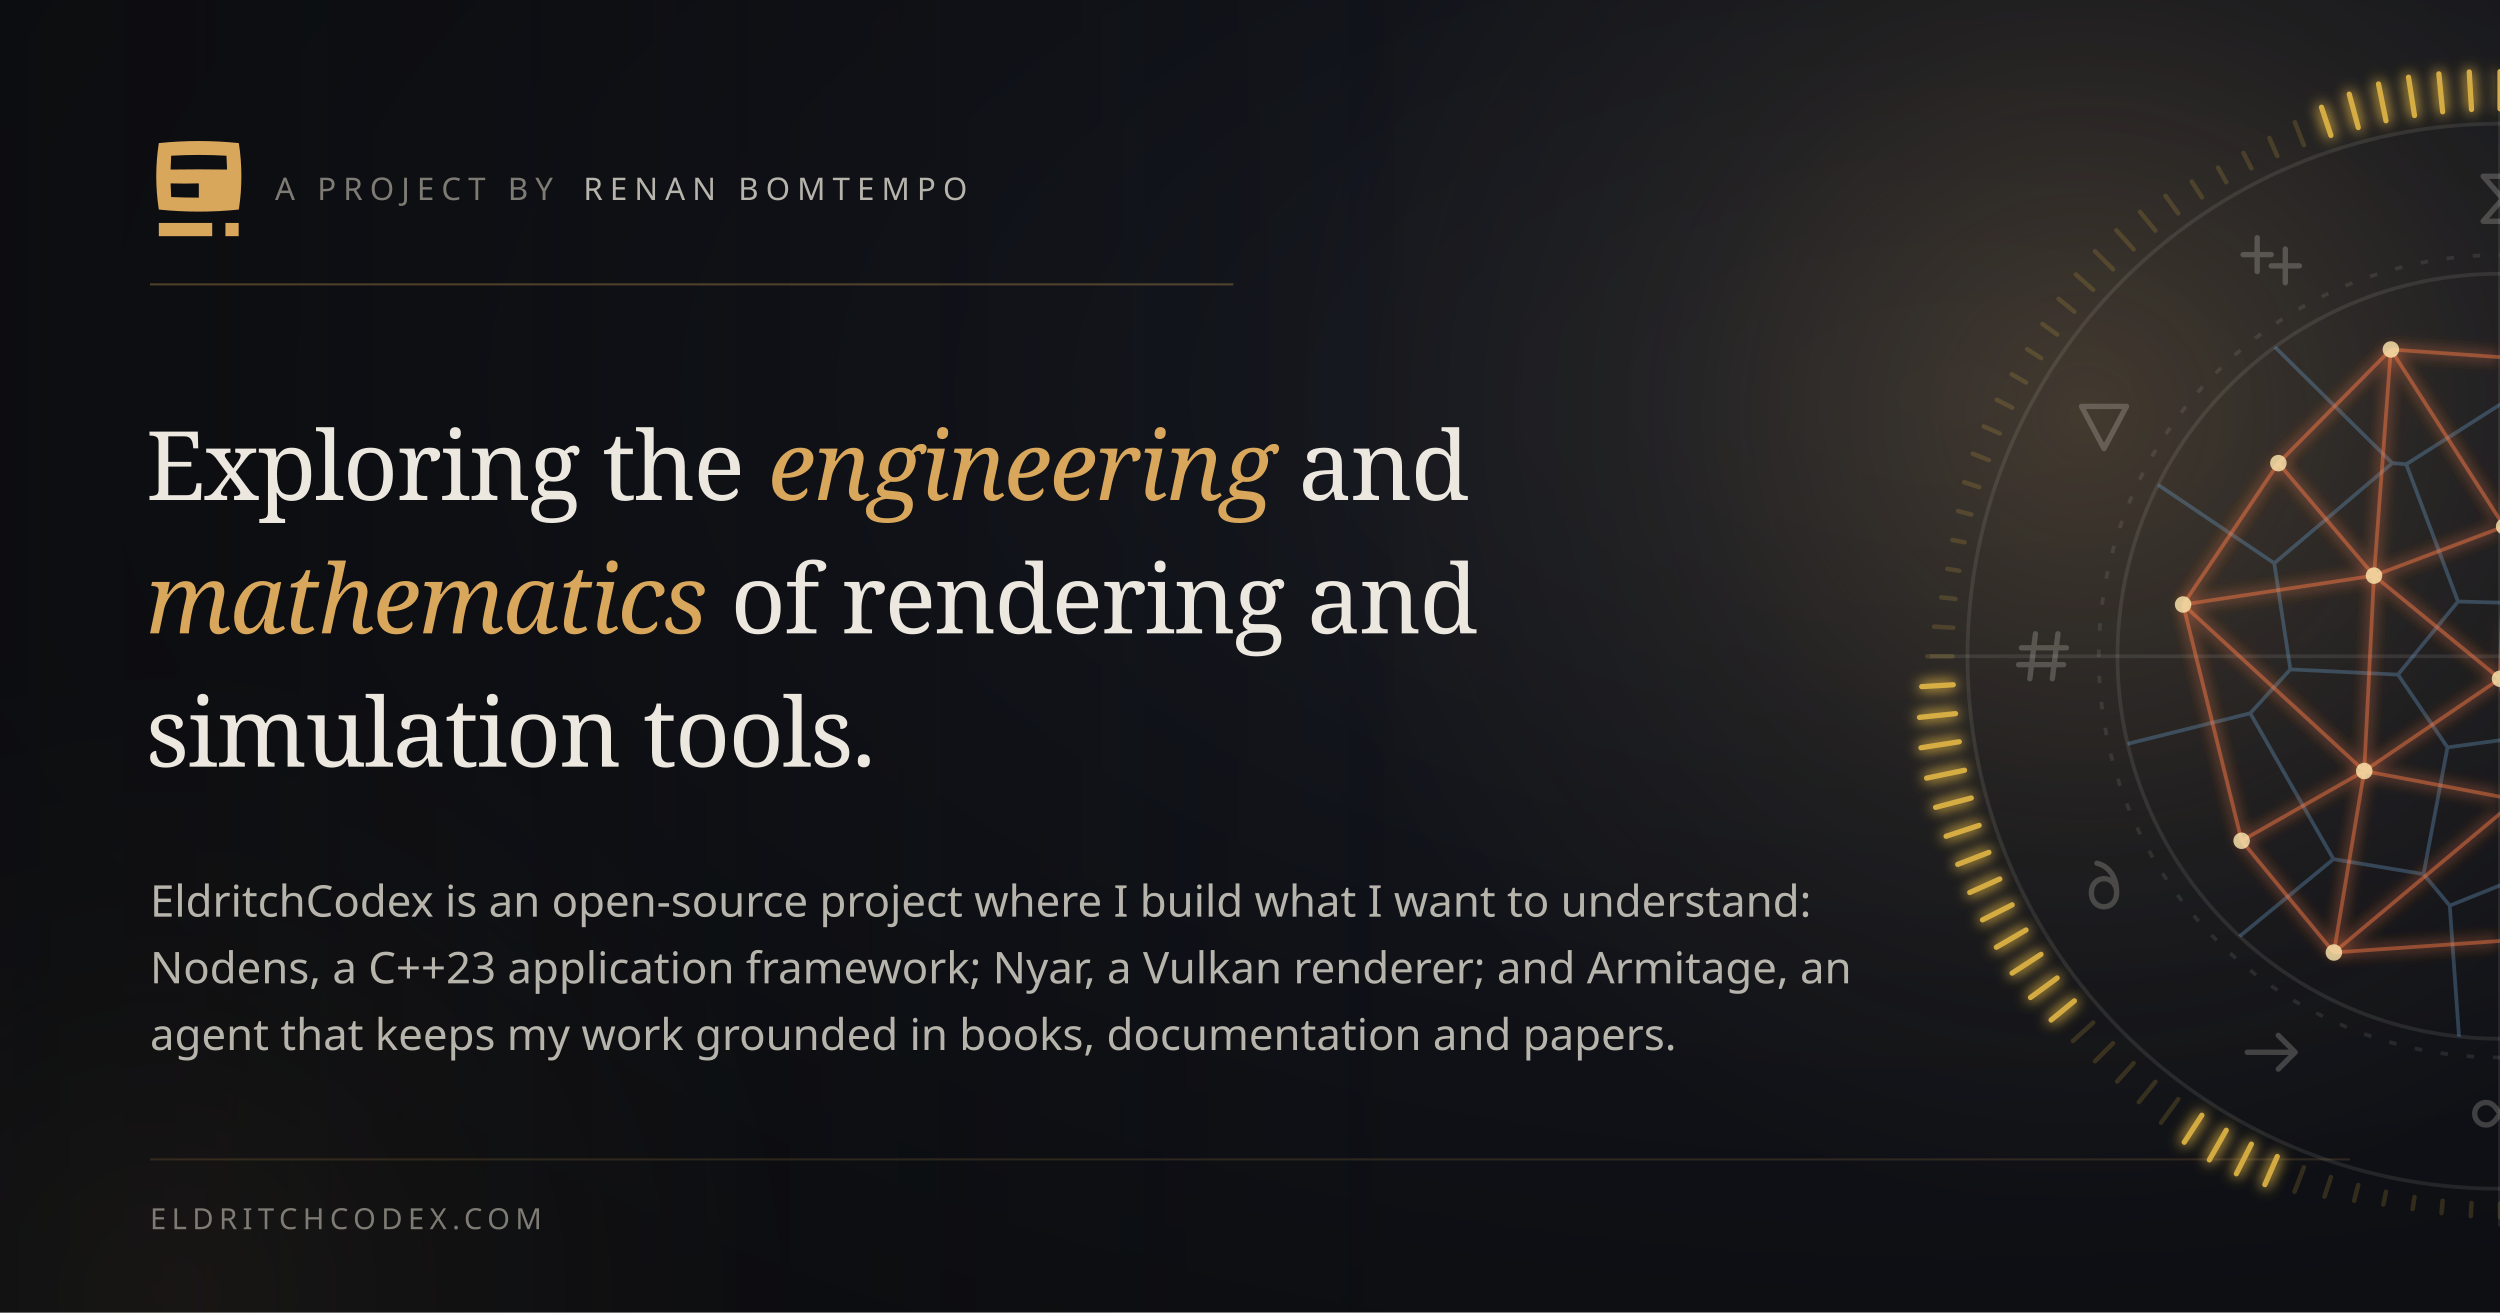
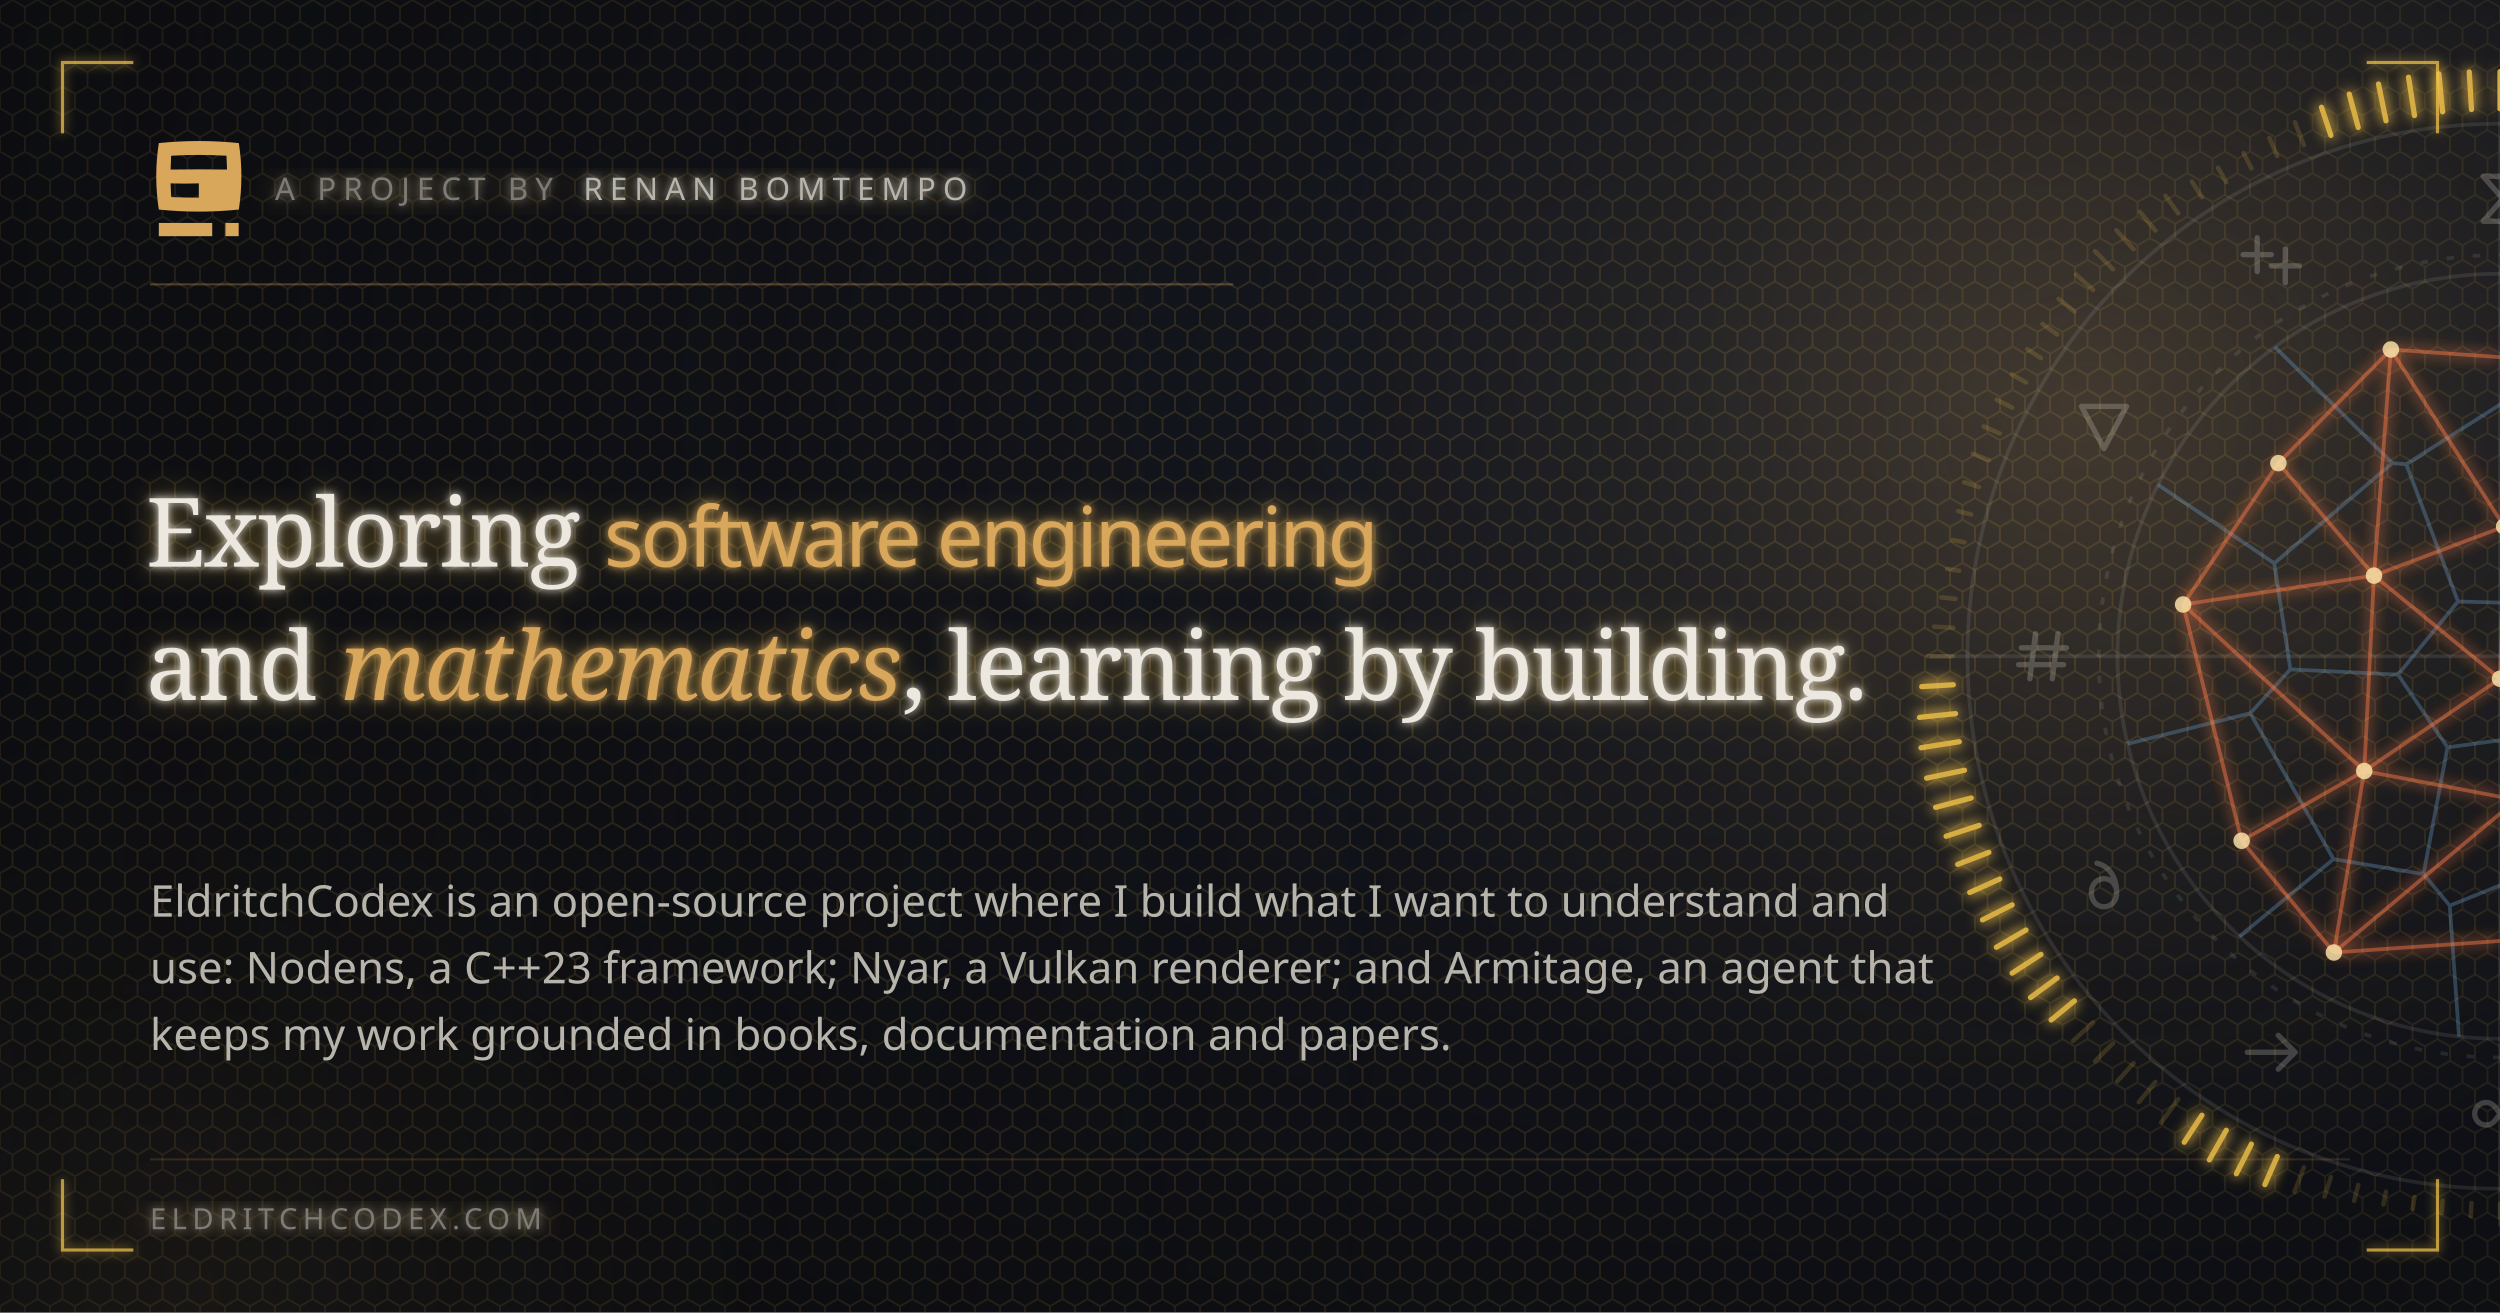
<svg xmlns="http://www.w3.org/2000/svg" width="1200" height="630" viewBox="0 0 1200 630" role="img" aria-label="EldritchCodex social card">
  <defs>
    <radialGradient id="bg" cx="78%" cy="30%" r="85%">
      <stop offset="0%" stop-color="#191c24" />
      <stop offset="55%" stop-color="#101218" />
      <stop offset="100%" stop-color="#0c0d10" />
    </radialGradient>
    <linearGradient id="veil" x1="0" y1="0" x2="1" y2="0">
      <stop offset="0%" stop-color="#0c0d10" stop-opacity="0.55" />
      <stop offset="58%" stop-color="#0c0d10" stop-opacity="0" />
    </linearGradient>
    <radialGradient id="bloom" cx="50%" cy="50%" r="50%">
      <stop offset="0%" stop-color="#d9a75c" stop-opacity="0.22" />
      <stop offset="55%" stop-color="#d9a75c" stop-opacity="0.06" />
      <stop offset="100%" stop-color="#d9a75c" stop-opacity="0" />
    </radialGradient>
+     <pattern id="vfd-hex" width="12" height="20.784" patternUnits="userSpaceOnUse">
+       <path d="M0 3.464L6 0L12 3.464V10.392L6 13.856L0 10.392Z M6 13.856V20.784" fill="none" stroke="#f6c64a" stroke-opacity="0.16" stroke-width="0.9" />
+     </pattern>
+     <radialGradient id="vfd-fade" cx="50%" cy="50%" r="75%">
+       <stop offset="0%" stop-color="#fff" stop-opacity="1" />
+       <stop offset="100%" stop-color="#fff" stop-opacity="0.45" />
+     </radialGradient>
+     <mask id="vfd-mask">
+       <rect width="1200" height="630" fill="url(#vfd-fade)" />
+     </mask>
+     <filter id="vfd-glow" x="-10%" y="-30%" width="120%" height="160%" color-interpolation-filters="sRGB">
+       <feGaussianBlur in="SourceGraphic" stdDeviation="7" result="wide" />
+       <feGaussianBlur in="SourceGraphic" stdDeviation="2" result="tight" />
+       <feColorMatrix in="wide" type="matrix" values="0 0 0 0 0.965  0 0 0 0 0.776  0 0 0 0 0.290  0 0 0 0.55 0" result="wideTint" />
+       <feMerge>
+         <feMergeNode in="wideTint" />
+         <feMergeNode in="tight" />
+         <feMergeNode in="SourceGraphic" />
+       </feMerge>
+     </filter>
+     <filter id="vfd-edge" x="-5%" y="-5%" width="110%" height="110%">
+       <feGaussianBlur in="SourceGraphic" stdDeviation="2.5" result="b" />
+       <feMerge>
+         <feMergeNode in="b" />
+         <feMergeNode in="SourceGraphic" />
+       </feMerge>
+     </filter>
  </defs>
  <rect width="1200" height="630" fill="url(#bg)" />
  <circle cx="1000" cy="200" r="380" fill="url(#bloom)" />
  <circle cx="80" cy="620" r="300" fill="url(#bloom)" opacity="0.5" />
  <g transform="translate(912 27) scale(1.8)" fill="none">
    <g stroke="rgba(236,232,223,0.10)" stroke-width="1">
      <circle cx="160" cy="160" r="142" />
      <circle cx="160" cy="160" r="102" />
      <line x1="160" y1="8" x2="160" y2="312" />
      <line x1="8" y1="160" x2="312" y2="160" />
    </g>
    <circle cx="160" cy="160" r="107" stroke="rgba(236,232,223,0.10)" stroke-width="1" stroke-dasharray="2 5" />
    <g stroke="rgba(236,232,223,0.22)" stroke-width="1.9" stroke-linecap="round" stroke-linejoin="round">
      <path data-c="12 12" transform="translate(160.0 38.0) scale(0.75) translate(-12 -12)" d="M18 4H6l7 8-7 8h12" />
      <path data-c="12 12" transform="translate(221.0 54.4) scale(0.75) translate(-12 -12)" d="M9 5l-6 7 6 7M15 5l6 7-6 7" />
      <path data-c="11 12" transform="translate(265.6 99.0) scale(0.75) translate(-11 -12)" d="M15 3.5c-2.5-1-4 .8-4 3.5v10c0 2.7-1.5 4.5-4 3.5" />
      <path data-c="12 12" transform="translate(282.0 160.0) scale(0.75) translate(-12 -12)" d="M9 3c-3 0-3 2-3 4v2c0 2-1 3-3 3 2 0 3 1 3 3v2c0 2 0 4 3 4M15 3c3 0 3 2 3 4v2c0 2 1 3 3 3-2 0-3 1-3 3v2c0 2 0 4-3 4" />
      <path data-c="12.5 12" transform="translate(265.6 221.0) scale(0.75) translate(-12.5 -12)" d="M12 10a5 5 0 1 0 0 10a5 5 0 1 0 0-10zM12 10C9.5 8 9.5 4 14 4h4" />
      <path data-c="13.13 12" transform="translate(221.0 265.6) scale(0.75) translate(-13.13 -12)" d="M19 20L9.5 9C7.5 6.5 8.5 4 10.5 4s3.5 2.5 1.5 4.5L8.5 13C6 16 7.5 20 11 20c2.5 0 4.5-1.5 6-4.5" />
      <path data-c="12 12" transform="translate(160.0 282.0) scale(0.75) translate(-12 -12)" d="M12 12c-2-3-3-4-5-4a4 4 0 0 0 0 8c2 0 3-1 5-4s3-4 5-4a4 4 0 0 1 0 8c-2 0-3-1-5-4z" />
      <path data-c="11.5 12" transform="translate(99.0 265.6) scale(0.75) translate(-11.5 -12)" d="M3 12h17M14 6l6 6-6 6" />
      <path data-c="11.5 12.25" transform="translate(54.4 221.0) scale(0.75) translate(-11.5 -12.25)" d="M11.5 10C14 10 16 12 16 15s-2 5-4.5 5S7 18 7 15s2-5 4.5-5zM16 15c0-6-3-9.5-7-10.5" />
      <path data-c="11.5 12" transform="translate(38.0 160.0) scale(0.75) translate(-11.5 -12)" d="M9 4L7 20M17 4l-2 16M4 9h16M3 15h16" />
      <path data-c="12 12.5" transform="translate(54.4 99.0) scale(0.75) translate(-12 -12.5)" d="M4 5h16l-8 15z" />
      <path data-c="12 12" transform="translate(99.0 54.4) scale(0.75) translate(-12 -12)" d="M7 4v12M2 10h10M17 8v12M12 14h10" />
    </g>
    <filter id="astro-glow" x="-30%" y="-30%" width="160%" height="160%">
      <feGaussianBlur stdDeviation="1.8" result="b" />
      <feMerge>
        <feMergeNode in="b" />
        <feMergeNode in="b" />
        <feMergeNode in="SourceGraphic" />
      </feMerge>
    </filter>
    <g transform="translate(160 160)">
      <path d="M146 0L152.8 0M108.5 97.7L113.9 102.6M103.2 103.2L108 108M97.7 108.5L102.1 113.4M91.9 113.5L96.3 118.9M85.8 118.1L90.4 124.4M52.3 136.3L54.8 142.8M45.1 138.9L46.8 144.1M37.8 141L38.9 145.2M30.4 142.8L31.1 146.2M22.8 144.2L23.3 147.4M15.3 145.2L15.6 148.5M7.6 145.8L7.8 149.3M0 146L0 149.6M-7.6 145.8L-7.8 149.3M-15.3 145.2L-15.6 148.5M-22.8 144.2L-23.3 147.4M-30.4 142.8L-31.1 146.2M-37.8 141L-38.9 145.2M-45.1 138.9L-46.8 144.1M-52.3 136.3L-54.8 142.8M-85.8 118.1L-90.4 124.4M-91.9 113.5L-96.3 118.9M-97.7 108.5L-102.1 113.4M-103.2 103.2L-108 108M-108.5 97.7L-113.9 102.6M-146 0L-152.7 0M-145.8 -7.6L-150.9 -7.9M-145.2 -15.3L-149 -15.7M-144.2 -22.8L-147.4 -23.3M-142.8 -30.4L-146 -31M-141 -37.8L-144.5 -38.7M-138.9 -45.1L-142.9 -46.4M-136.3 -52.3L-140.6 -54M-133.4 -59.4L-137.7 -61.3M-130.1 -66.3L-134.2 -68.4M-126.4 -73L-130.2 -75.2M-122.4 -79.5L-126.1 -81.9M-118.1 -85.8L-122 -88.6M-113.5 -91.9L-117.7 -95.3M-108.5 -97.7L-113.1 -101.8M-103.2 -103.2L-108 -108M-97.7 -108.5L-102.3 -113.6M-91.9 -113.5L-96 -118.5M-85.8 -118.1L-89.2 -122.8M-79.5 -122.4L-82.2 -126.6M-73 -126.4L-75.2 -130.3M-66.3 -130.1L-68.4 -134.2M-59.4 -133.4L-61.5 -138.2M-52.3 -136.3L-54.7 -142.4M52.3 -136.3L54.7 -142.4M59.4 -133.4L61.5 -138.2M66.3 -130.1L68.4 -134.2M73 -126.4L75.2 -130.3M79.5 -122.4L82.2 -126.6M85.8 -118.1L89.2 -122.8M91.9 -113.5L96 -118.5M97.7 -108.5L102.3 -113.6M103.2 -103.2L108 -108M108.5 -97.7L113.1 -101.8M113.5 -91.9L117.7 -95.3M118.1 -85.8L122 -88.6M122.4 -79.5L126.1 -81.9M126.4 -73L130.2 -75.2M130.1 -66.3L134.2 -68.4M133.4 -59.4L137.7 -61.3M136.3 -52.3L140.6 -54M138.9 -45.1L142.9 -46.4M141 -37.8L144.5 -38.7M142.8 -30.4L146 -31M144.2 -22.8L147.4 -23.3M145.2 -15.3L149 -15.7M145.8 -7.6L150.9 -7.9" stroke="rgba(246,198,74,0.16)" stroke-width="1.2" stroke-linecap="round" />
      <path d="M145.8 7.6L154.2 8.1M145.2 15.3L154.8 16.3M144.2 22.8L154.4 24.4M142.8 30.4L152.9 32.5M141 37.8L150.5 40.3M138.9 45.1L147.7 48M136.3 52.3L144.6 55.5M133.4 59.4L141.4 63M130.1 66.3L138 70.3M126.4 73L134.3 77.6M122.4 79.5L130.1 84.5M118.1 85.8L125.2 91M113.5 91.9L119.7 97M79.5 122.4L84.2 129.6M73 126.4L77.5 134.3M66.3 130.1L70.3 138M59.4 133.4L62.7 140.9M-59.4 133.4L-62.7 140.9M-66.3 130.1L-70.3 138M-73 126.4L-77.5 134.3M-79.5 122.4L-84.2 129.6M-113.5 91.9L-119.7 97M-118.1 85.8L-125.2 91M-122.4 79.5L-130.1 84.5M-126.4 73L-134.3 77.6M-130.1 66.3L-138 70.3M-133.4 59.4L-141.4 63M-136.3 52.3L-144.6 55.5M-138.9 45.1L-147.7 48M-141 37.8L-150.5 40.3M-142.8 30.4L-152.9 32.5M-144.2 22.8L-154.4 24.4M-145.2 15.3L-154.8 16.3M-145.8 7.6L-154.2 8.1M-45.1 -138.9L-47.6 -146.4M-37.8 -141L-40.2 -149.9M-30.4 -142.8L-32.4 -152.6M-22.8 -144.2L-24.4 -154.4M-15.3 -145.2L-16.3 -155.3M-7.6 -145.8L-8.2 -155.8M0 -146L0 -155.9M7.6 -145.8L8.2 -155.8M15.3 -145.2L16.3 -155.3M22.8 -144.2L24.4 -154.4M30.4 -142.8L32.4 -152.6M37.8 -141L40.2 -149.9M45.1 -138.9L47.6 -146.4" stroke="#f6c64a" stroke-width="1.4" stroke-linecap="round" filter="url(#astro-glow)" opacity="0.85" />
    </g>
    <clipPath id="astro-clip">
      <circle cx="160" cy="160" r="102" />
    </clipPath>
    <g clip-path="url(#astro-clip)">
      <g transform="translate(160 160)">
        <path d="M23.1 0L22.1 19.4M22.1 19.4L-14 24.3M-14 24.3L-27.2 4.9M-27.2 4.9L-11.2 -14.6M-11.2 -14.6L7.3 -14.1M7.3 -14.1L23.1 0M40.5 44.8L22.1 19.4M23.1 0L52.6 -17.5M52.6 -17.5L68.2 35.3M68.2 35.3L45.5 46.8M45.5 46.8L40.5 44.8M-20.4 58.1L-14 24.3M40.5 44.8L-13.4 66.5M-13.4 66.5L-20.4 58.1M-20.4 58.1L-44.4 54.1M-44.4 54.1L-66.6 15.2M-66.6 15.2L-55.9 3.5M-55.9 3.5L-27.2 4.9M-25 -51.2L-11.2 -14.6M-55.9 3.5L-60.2 -24.8M-60.2 -24.8L-28.7 -51.5M-28.7 -51.5L-25 -51.2M23.3 -51.4L7.3 -14.1M-25 -51.2L1.4 -68M1.4 -68L23.3 -51.4M57.6 -27L52.6 -17.5M23.3 -51.4L51.6 -47.7M51.6 -47.7L57.6 -27M228 26.5L68.2 35.3M57.6 -27L228 26.5M76.1 400L45.5 46.8M228 26.5L400 40.7M10.2 400L-13.4 66.5M-400 346.3L-44.4 54.1M-400 98.3L-66.6 15.2M-400 -254.3L-60.2 -24.8M-381.2 -400L-28.7 -51.5M25 -400L1.4 -68M298.5 -400L51.6 -47.7" stroke="rgba(110,168,214,0.32)" stroke-width="1" />
        <path d="M0 6L45.5 8.4M0 6L4.4 38.3M0 6L-36.2 30.6M0 6L-33.6 -21.5M0 6L1.1 -34.6M0 6L26.5 -23.7M45.5 8.4L4.4 38.3M45.5 8.4L26.5 -23.7M45.5 8.4L72.7 0.4M45.5 8.4L76.5 69.6M45.5 8.4L19 74.6M4.4 38.3L-36.2 30.6M4.4 38.3L19 74.6M4.4 38.3L-44.3 79M-36.2 30.6L-44.3 79M-36.2 30.6L-68.9 49.2M-36.2 30.6L-84.5 -13.8M-36.2 30.6L-33.6 -21.5M-33.6 -21.5L1.1 -34.6M-33.6 -21.5L-84.5 -13.8M-33.6 -21.5L-59.1 -51.5M-33.6 -21.5L-29.1 -81.8M1.1 -34.6L26.5 -23.7M1.1 -34.6L-29.1 -81.8M1.1 -34.6L33.5 -77.4M26.5 -23.7L72.7 0.4M26.5 -23.7L33.5 -77.4M26.5 -23.7L85.6 -40.9M72.7 0.4L76.5 69.6M72.7 0.4L85.6 -40.9M76.5 69.6L19 74.6M76.5 69.6L85.6 -40.9M19 74.6L-44.3 79M-44.3 79L-68.9 49.2M-68.9 49.2L-84.5 -13.8M-84.5 -13.8L-59.1 -51.5M-59.1 -51.5L-29.1 -81.8M-29.1 -81.8L33.5 -77.4M33.5 -77.4L85.6 -40.9" stroke="rgba(255,122,69,0.45)" stroke-width="1" filter="url(#astro-glow)" />
        <g fill="#ffe9b0" fill-opacity="0.8" stroke="none">
          <circle cx="0" cy="6" r="2.2" />
          <circle cx="45.5" cy="8.4" r="2.2" />
          <circle cx="4.4" cy="38.3" r="2.2" />
          <circle cx="-36.2" cy="30.6" r="2.2" />
          <circle cx="-33.6" cy="-21.5" r="2.2" />
          <circle cx="1.1" cy="-34.6" r="2.2" />
          <circle cx="26.5" cy="-23.7" r="2.2" />
          <circle cx="72.7" cy="0.4" r="2.2" />
          <circle cx="76.5" cy="69.6" r="2.2" />
          <circle cx="19.0" cy="74.6" r="2.2" />
          <circle cx="-44.3" cy="79.0" r="2.2" />
          <circle cx="-68.9" cy="49.2" r="2.2" />
          <circle cx="-84.5" cy="-13.8" r="2.2" />
          <circle cx="-59.1" cy="-51.5" r="2.2" />
          <circle cx="-29.1" cy="-81.8" r="2.2" />
          <circle cx="33.5" cy="-77.4" r="2.2" />
          <circle cx="85.6" cy="-40.9" r="2.2" />
        </g>
      </g>
    </g>
  </g>
  <rect width="1200" height="630" fill="url(#veil)" />
-   <text x="132" y="96" font-family="IBM Plex Mono" font-size="15" letter-spacing="3.4" fill="#7e7b74">A PROJECT BY  <tspan fill="#b7b4ac">RENAN BOMTEMPO</tspan>
+   <rect width="1200" height="630" fill="url(#vfd-hex)" mask="url(#vfd-mask)" />
+   <text x="132" y="96" font-family="IBM Plex Mono" font-size="15" letter-spacing="3.4" fill="#7e7b74" filter="url(#vfd-glow)">A PROJECT BY  <tspan fill="#b7b4ac">RENAN BOMTEMPO</tspan>
  </text>
  <rect x="72" y="136" width="520" height="1" fill="#d9a75c" fill-opacity="0.32" />
  <svg x="72" y="66" width="48" height="48" viewBox="195 157 650 680" preserveAspectRatio="xMidYMid meet">
    <g fill="#d9a75c">
      <path fill-rule="evenodd" d="M240 195 Q512 167 784 195 Q819 420 784 647 Q512 675 240 647 Q205 420 240 195 Z M324 281 Q512 270 700 281 L704 375 Q512 372 320 375 Z M320 469 Q416 472 512 469 L512 566 Q416 566 324 562 Z" />
      <path d="M240 738h363v90H240zM693 738h90v90h-90z" />
    </g>
+     <g stroke="#f6c64a" stroke-opacity="0.7" stroke-width="1.5" fill="none" filter="url(#vfd-edge)">
+       <path d="M30 64V30H64" />
+       <path d="M1136 30H1170V64" />
+       <path d="M30 566V600H64" />
+       <path d="M1136 600H1170V566" />
+     </g>
  </svg>
-   <text font-family="Fraunces, Georgia, serif" font-weight="300" font-size="46" fill="#ece8df" letter-spacing="-0.8">
-     <tspan x="70" y="240">Exploring the <tspan font-style="italic" fill="#d9a75c">engineering</tspan> and</tspan>
-     <tspan x="70" y="304">
-       <tspan font-style="italic" fill="#d9a75c">mathematics</tspan> of rendering and</tspan>
-     <tspan x="70" y="368">simulation tools.</tspan>
+   <text font-family="Fraunces, Georgia, serif" font-weight="300" font-size="46" fill="#ece8df" letter-spacing="-0.8" filter="url(#vfd-glow)">
+     <tspan x="70" y="272">Exploring <tspan font-family="IBM Plex Mono" font-weight="400" font-size="40" letter-spacing="-1.6" fill="#d9a75c">software engineering</tspan>
+     </tspan>
+     <tspan x="70" y="336">and <tspan font-style="italic" fill="#d9a75c">mathematics</tspan>, learning by building.</tspan>
  </text>
  <text font-family="IBM Plex Sans" font-size="21" fill="#b7b4ac">
-     <tspan x="72" y="440">EldritchCodex is an open-source project where I build what I want to understand:</tspan>
-     <tspan x="72" y="472">Nodens, a C++23 application framework; Nyar, a Vulkan renderer; and Armitage, an</tspan>
-     <tspan x="72" y="504">agent that keeps my work grounded in books, documentation and papers.</tspan>
+     <tspan x="72" y="440">EldritchCodex is an open-source project where I build what I want to understand and</tspan>
+     <tspan x="72" y="472">use: Nodens, a C++23 framework; Nyar, a Vulkan renderer; and Armitage, an agent that</tspan>
+     <tspan x="72" y="504">keeps my work grounded in books, documentation and papers.</tspan>
  </text>
  <rect x="72" y="556" width="1056" height="1" fill="#d9a75c" fill-opacity="0.16" />
-   <text x="72" y="590" font-family="IBM Plex Mono" font-size="14" letter-spacing="2.6" fill="#7e7b74">ELDRITCHCODEX.COM</text>
+   <text x="72" y="590" font-family="IBM Plex Mono" font-size="14" letter-spacing="2.6" fill="#7e7b74" filter="url(#vfd-glow)">ELDRITCHCODEX.COM</text>
+   <g stroke="#f6c64a" stroke-opacity="0.7" stroke-width="1.5" fill="none" filter="url(#vfd-edge)">
+     <path d="M30 64V30H64" />
+     <path d="M1136 30H1170V64" />
+     <path d="M30 566V600H64" />
+     <path d="M1136 600H1170V566" />
+   </g>
</svg>
